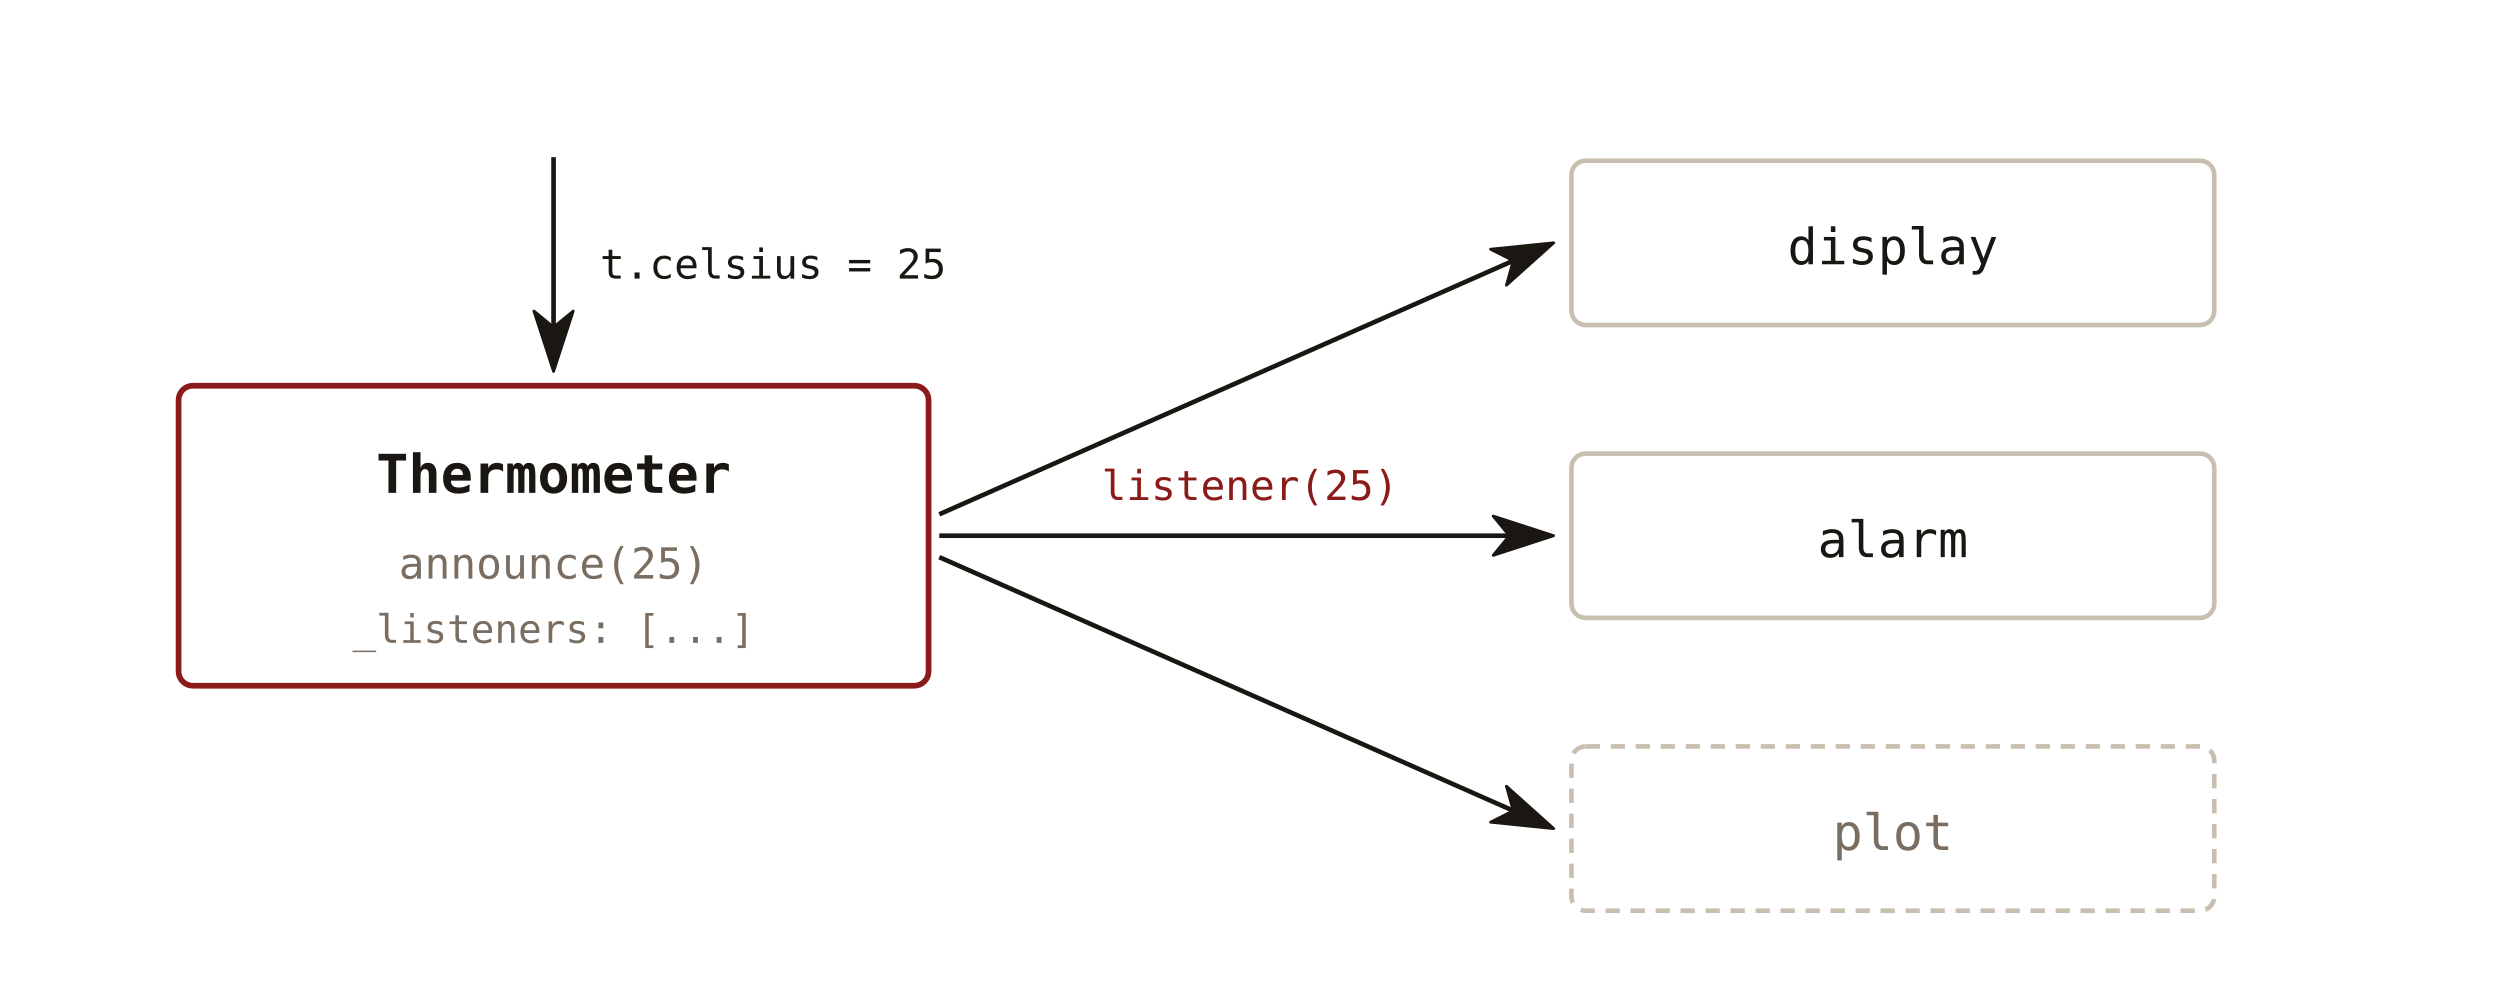
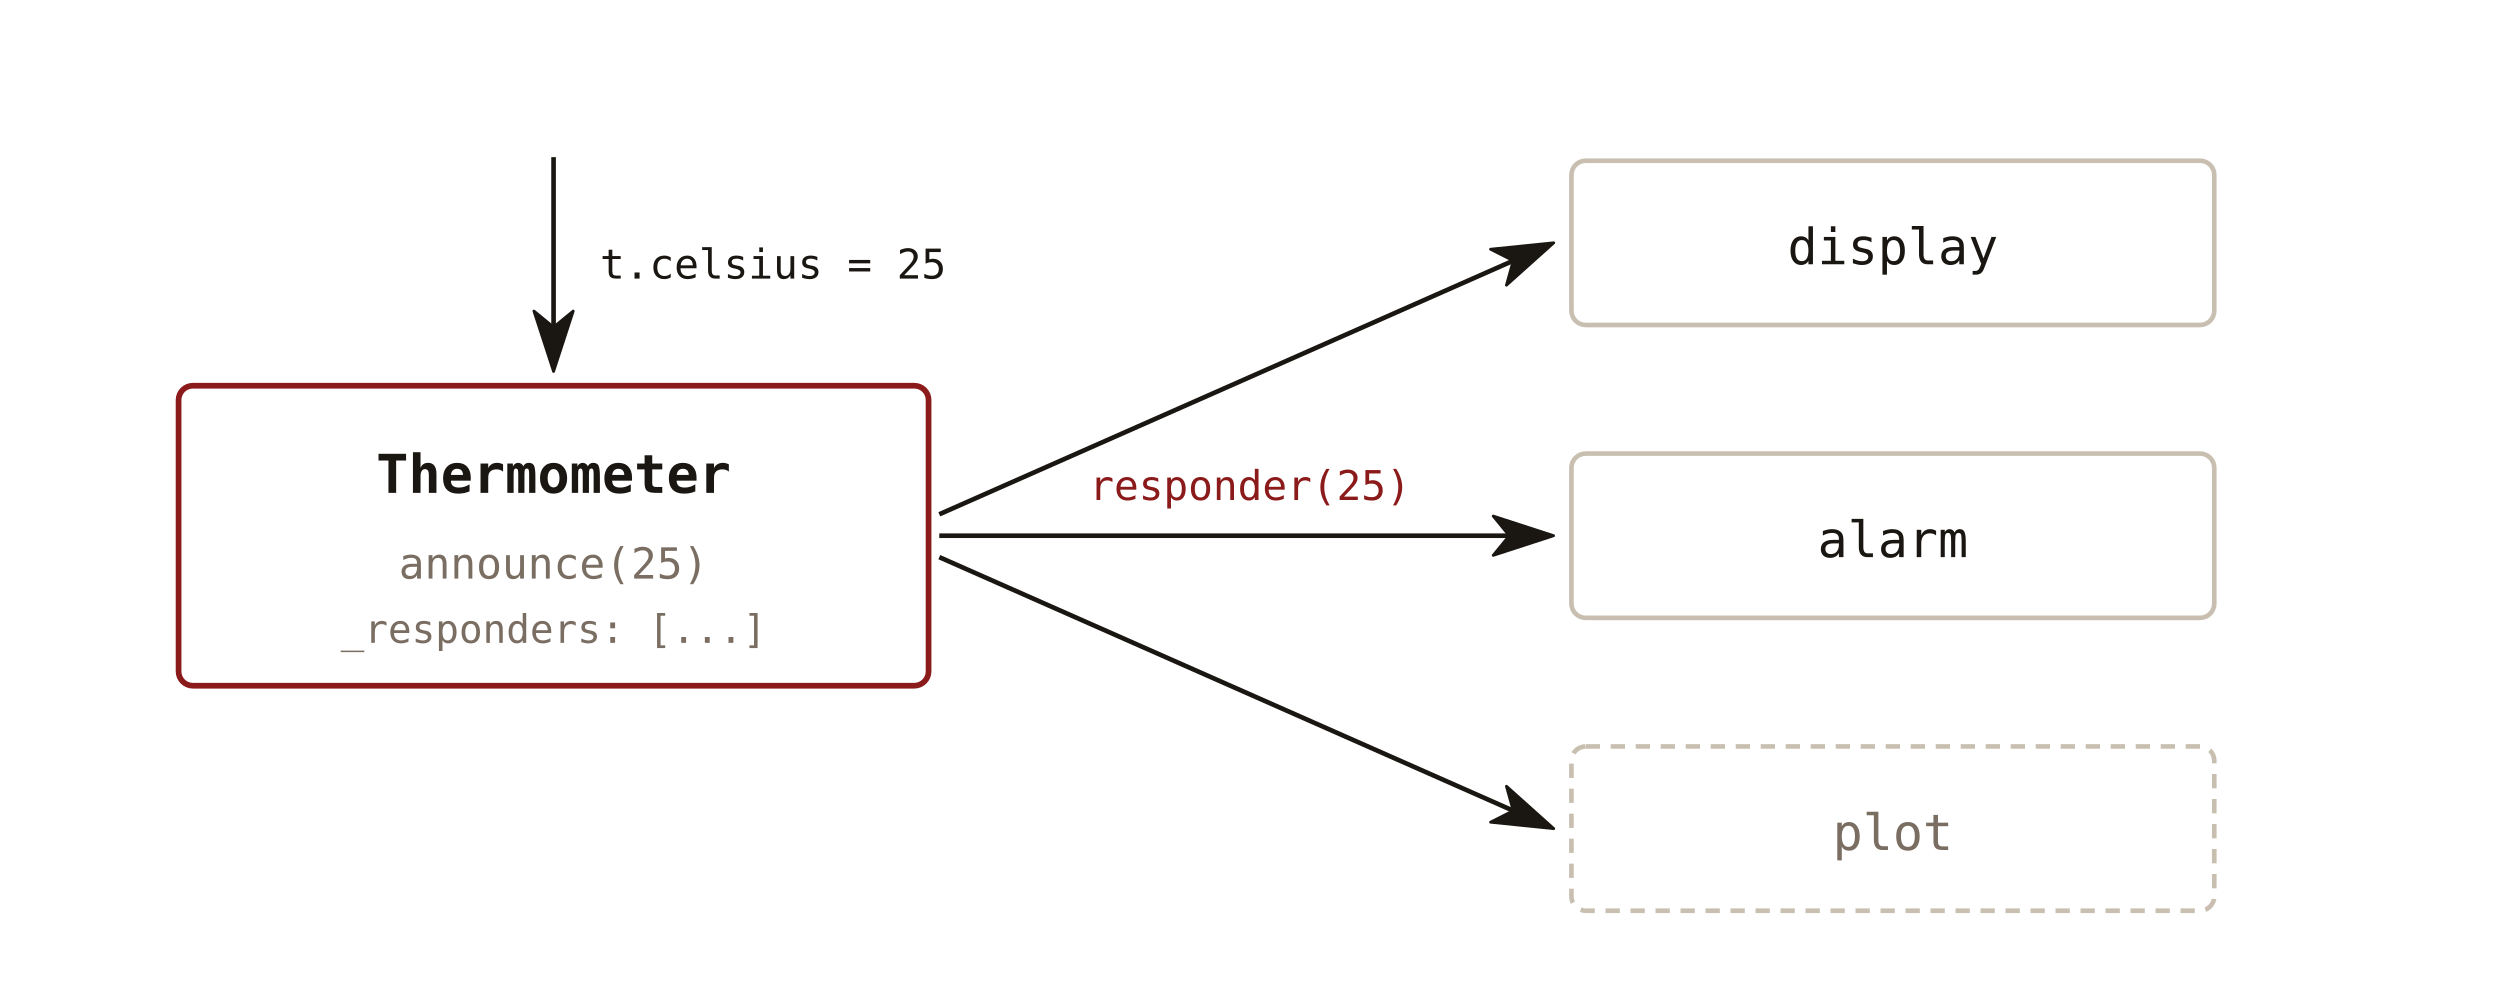
<svg xmlns="http://www.w3.org/2000/svg" viewBox="0 0 700 275" font-family="'JetBrains Mono', Consolas, monospace">
  <defs>
    <marker id="ob-tri" viewBox="0 0 18 12" refX="5" refY="6" markerWidth="18" markerHeight="12" orient="auto" markerUnits="userSpaceOnUse">
      <path d="M0.5,0.5 L17.4,6 L0.5,11.5 L5,6 Z" fill="#1a1612" stroke="#1a1612" stroke-width="0.8" stroke-linejoin="round" />
    </marker>
  </defs>
  <line x1="155" y1="44" x2="155" y2="91.6" stroke="#1a1612" stroke-width="1.3" marker-end="url(#ob-tri)" />
  <text x="168" y="78" font-size="11.5" fill="#1a1612">t.celsius = 25</text>
  <rect x="50" y="108" width="210" height="84" fill="none" stroke="#8b1a1a" stroke-width="1.6" rx="4" />
  <text x="155" y="138" font-size="15" font-weight="bold" fill="#1a1612" text-anchor="middle">Thermometer</text>
  <text x="155" y="162" font-size="12" fill="#7a6e62" text-anchor="middle">announce(25)</text>
-   <text x="155" y="180" font-size="11" fill="#7a6e62" text-anchor="middle">_listeners: [...]</text>
+   <text x="155" y="180" font-size="11" fill="#7a6e62" text-anchor="middle">_responders: [...]</text>
  <line x1="263" y1="144" x2="423.7" y2="73" stroke="#1a1612" stroke-width="1.3" marker-end="url(#ob-tri)" />
  <line x1="263" y1="150" x2="422.6" y2="150" stroke="#1a1612" stroke-width="1.3" marker-end="url(#ob-tri)" />
  <line x1="263" y1="156" x2="423.7" y2="227" stroke="#1a1612" stroke-width="1.3" marker-end="url(#ob-tri)" />
-   <text x="350" y="140" font-size="11.5" fill="#8b1a1a" text-anchor="middle">listener(25)</text>
+   <text x="350" y="140" font-size="11.5" fill="#8b1a1a" text-anchor="middle">responder(25)</text>
  <rect x="440" y="45" width="180" height="46" fill="none" stroke="#c8bfb0" stroke-width="1.3" rx="4" />
  <text x="530" y="74" font-size="14" fill="#1a1612" text-anchor="middle">display</text>
  <rect x="440" y="127" width="180" height="46" fill="none" stroke="#c8bfb0" stroke-width="1.3" rx="4" />
  <text x="530" y="156" font-size="14" fill="#1a1612" text-anchor="middle">alarm</text>
  <rect x="440" y="209" width="180" height="46" fill="none" stroke="#c8bfb0" stroke-width="1.3" rx="4" stroke-dasharray="4,3" />
  <text x="530" y="238" font-size="14" fill="#7a6e62" text-anchor="middle">plot</text>
</svg>
